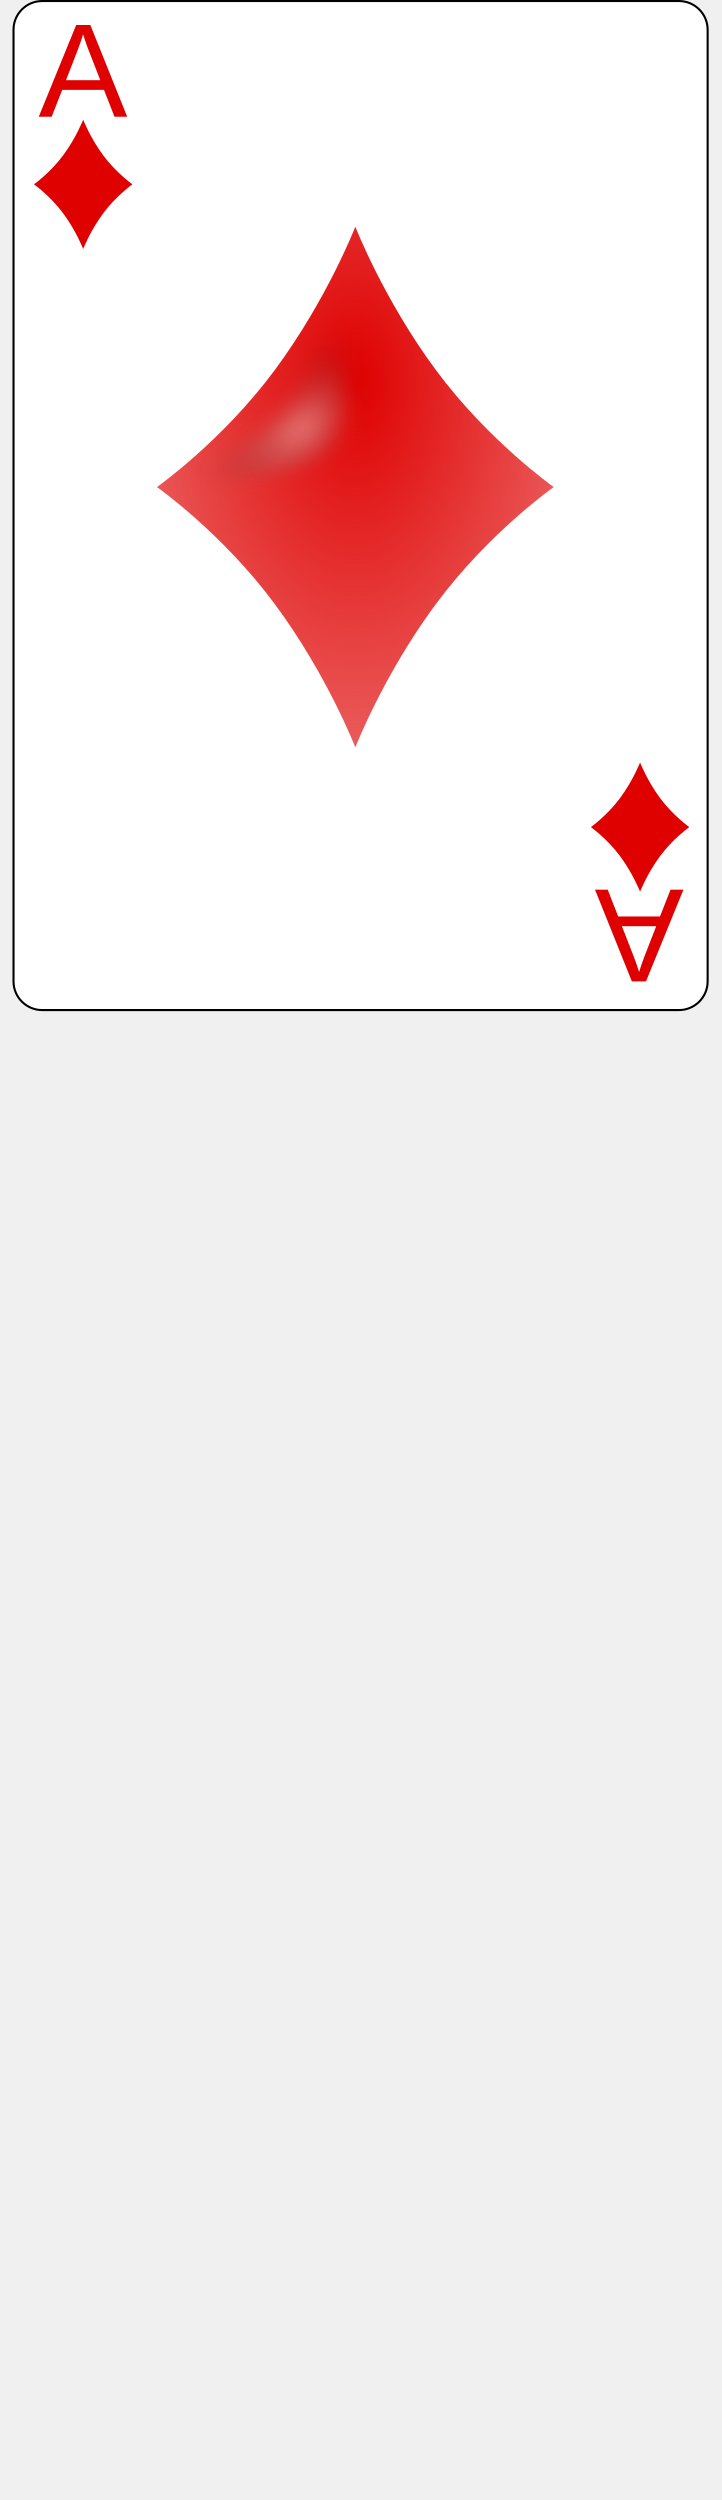
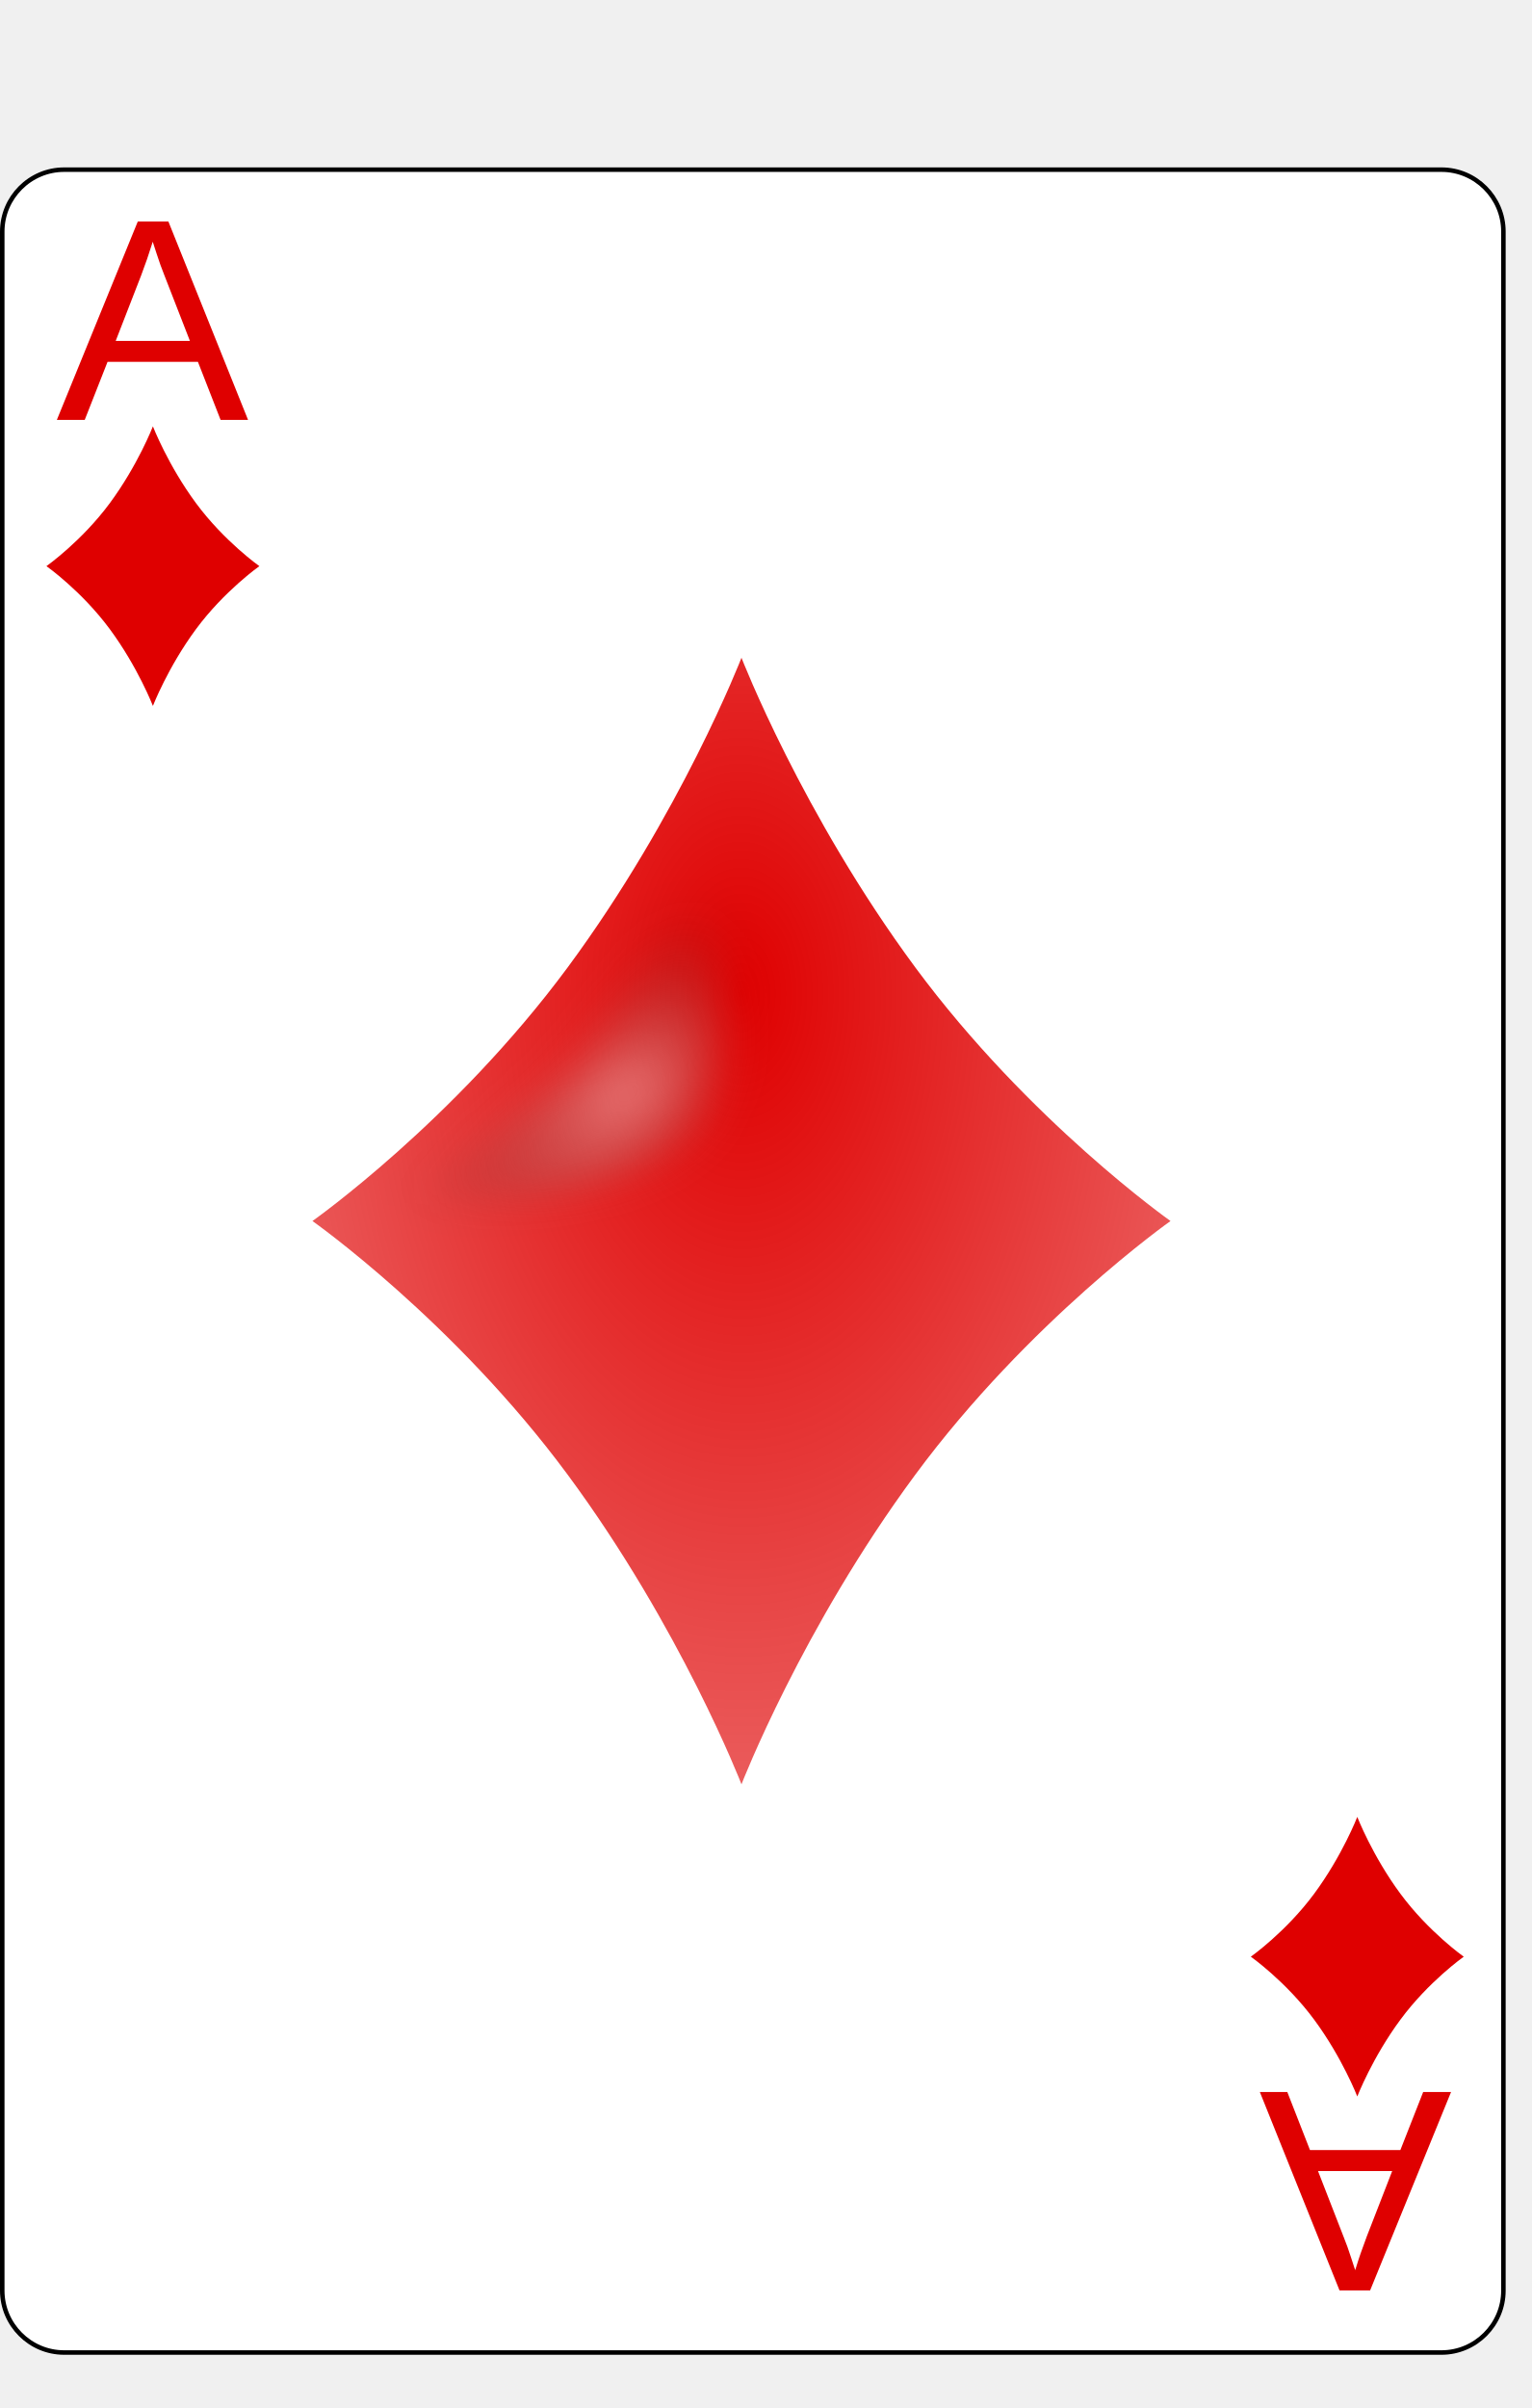
- <svg xmlns="http://www.w3.org/2000/svg" xmlns:xlink="http://www.w3.org/1999/xlink" width="70pt" height="242.667pt" viewBox="0 0 167.087 600" xml:space="preserve" id="svg2" version="1.1">
+ <svg xmlns="http://www.w3.org/2000/svg" xmlns:xlink="http://www.w3.org/1999/xlink" width="70pt" height="110pt" viewBox="0 0 170 230" xml:space="preserve" id="svg2" version="1.1">
  <defs id="defs41">
    <radialGradient xlink:href="#linearGradient3773" id="radialGradient3781" cx="-0.158" cy="-8.835" fx="-0.158" fy="-8.835" r="8" gradientTransform="matrix(-1.584269,-0.02349808,0.03071979,-2.477574,-0.2485638,-26.71351)" gradientUnits="userSpaceOnUse" />
    <linearGradient id="linearGradient3773">
      <stop style="stop-color:#000000;stop-opacity:1;" offset="0" id="stop3775" />
      <stop style="stop-color:#000000;stop-opacity:0.649;" offset="1" id="stop3777" />
    </linearGradient>
    <radialGradient xlink:href="#linearGradient3773" id="radialGradient3957" cx="-0.158" cy="-8.835" fx="-0.158" fy="-8.835" r="8" gradientTransform="matrix(-1.584269,-0.02349808,0.03071979,-2.477574,-0.2485638,-26.71351)" gradientUnits="userSpaceOnUse" />
    <linearGradient id="linearGradient3959">
      <stop style="stop-color:#000000;stop-opacity:1;" offset="0" id="stop3961" />
      <stop style="stop-color:#000000;stop-opacity:0.649;" offset="1" id="stop3963" />
    </linearGradient>
    <radialGradient r="81.903" fy="509.476" fx="168.025" cy="509.476" cx="168.025" gradientTransform="matrix(1.25656,-0.7774064,0.3366382,0.5361257,-221.2021,359.2426)" gradientUnits="userSpaceOnUse" id="radialGradient3975" xlink:href="#linearGradient3784-4" />
    <linearGradient id="linearGradient3784-4">
      <stop style="stop-color:#ffffff;stop-opacity:0.435;" offset="0" id="stop3786-8" />
      <stop style="stop-color:#000000;stop-opacity:0;" offset="1" id="stop3788-6" />
    </linearGradient>
    <radialGradient xlink:href="#linearGradient3784-4-5" id="radialGradient3929" gradientUnits="userSpaceOnUse" gradientTransform="matrix(1.25656,-0.7774064,0.3366382,0.5361257,-221.2021,359.2426)" cx="168.025" cy="509.476" fx="168.025" fy="509.476" r="81.903" />
    <linearGradient id="linearGradient3784-4-5">
      <stop style="stop-color:#ffffff;stop-opacity:0.489;" offset="0" id="stop3786-8-0" />
      <stop style="stop-color:#000000;stop-opacity:0;" offset="1" id="stop3788-6-3" />
    </linearGradient>
    <radialGradient xlink:href="#linearGradient3784-4-1" id="radialGradient3927" gradientUnits="userSpaceOnUse" gradientTransform="matrix(1.25656,-0.7774064,0.3366382,0.5361257,-221.2021,359.2426)" cx="168.025" cy="509.476" fx="168.025" fy="509.476" r="81.903" />
    <linearGradient id="linearGradient3784-4-1">
      <stop style="stop-color:#ffffff;stop-opacity:0.237;" offset="0" id="stop3786-8-03" />
      <stop style="stop-color:#000000;stop-opacity:0;" offset="1" id="stop3788-6-6" />
    </linearGradient>
    <linearGradient id="linearGradient3768">
      <stop style="stop-color:#df0000;stop-opacity:1;" offset="0" id="stop3770" />
      <stop style="stop-color:#df0000;stop-opacity:0.672;" offset="1" id="stop3772" />
    </linearGradient>
    <linearGradient id="linearGradient3784-4-6">
      <stop style="stop-color:#ffffff;stop-opacity:0.313;" offset="0" id="stop3786-8-8" />
      <stop style="stop-color:#000000;stop-opacity:0;" offset="1" id="stop3788-6-8" />
    </linearGradient>
    <radialGradient r="81.903" fy="492.632" fx="159.354" cy="492.632" cx="159.354" gradientTransform="matrix(1.089478,-0.715138,0.4464527,0.6562658,-244.9333,290.9185)" gradientUnits="userSpaceOnUse" id="radialGradient4013-8" xlink:href="#linearGradient3784-4-2" />
    <linearGradient id="linearGradient3784-4-2">
      <stop style="stop-color:#ffffff;stop-opacity:0.29;" offset="0" id="stop3786-8-1" />
      <stop style="stop-color:#000000;stop-opacity:0;" offset="1" id="stop3788-6-5" />
    </linearGradient>
    <linearGradient id="linearGradient2984">
      <stop style="stop-color:#df0000;stop-opacity:1;" offset="0" id="stop2986" />
      <stop style="stop-color:#df0000;stop-opacity:0.641;" offset="1" id="stop2988" />
    </linearGradient>
    <linearGradient id="linearGradient3784-4-4">
      <stop style="stop-color:#ffffff;stop-opacity:0.435;" offset="0" id="stop3786-8-8-2" />
      <stop style="stop-color:#000000;stop-opacity:0;" offset="1" id="stop3788-6-1" />
    </linearGradient>
    <filter color-interpolation-filters="sRGB" id="filter3834-6-0" x="-0.139" width="1.279" y="-0.162" height="1.325">
      <feGaussianBlur stdDeviation="9.511" id="feGaussianBlur3836-6-6" />
    </filter>
    <radialGradient r="81.903" fy="511.223" fx="171.487" cy="511.223" cx="171.487" gradientTransform="matrix(1.152989,-0.6739155,0.3948202,0.6754904,-233.6326,270.4008)" gradientUnits="userSpaceOnUse" id="radialGradient3100" xlink:href="#linearGradient3784-4-4" />
    <radialGradient xlink:href="#linearGradient2984" id="radialGradient3137" gradientUnits="userSpaceOnUse" gradientTransform="matrix(-1.122416,0.00551393,-0.00908973,-1.85031,-0.0293938,-10.2277)" cx="1.6632675e-13" cy="-3.234" fx="1.6632675e-13" fy="-3.234" r="8" />
  </defs>
  <g id="Layer_x0020_1" style="fill-rule:nonzero;clip-rule:nonzero;stroke:#000000;stroke-miterlimit:4;">
    <path style="fill:#FFFFFF;stroke-width:0.5;" d="M166.837,235.548c0,3.777-3.087,6.869-6.871,6.869H7.111c-3.775,0-6.861-3.092-6.861-6.869V7.12C0.25,3.343,3.336,0.25,7.111,0.25h152.855    c3.784,0,6.871,3.093,6.871,6.87v228.428z" id="path5" />
    <g style="stroke:none;" id="g7">
      <g id="g9">
				
			</g>
    </g>
    <g id="g15">
			
		</g>
    <g id="g19">
			
		</g>
    <g style="stroke:none;" id="g23">
      <g id="g25">
				
			</g>
    </g>
    <g style="stroke:none;" id="g31">
      <g id="g33">
				
			</g>
    </g>
  </g>
  <text xml:space="preserve" style="font-size:32px;font-style:normal;font-weight:normal;line-height:125%;letter-spacing:0px;word-spacing:0px;fill:#df0000;fill-opacity:1;stroke:none;font-family:Bitstream Vera Sans" x="6.246" y="28.013" id="text3788">
    <tspan id="tspan3790" x="6.246" y="28.013" style="font-style:normal;font-variant:normal;font-weight:normal;font-stretch:normal;font-family:Arial;-inkscape-font-specification:Arial;fill:#df0000;fill-opacity:1">A</tspan>
  </text>
  <text xml:space="preserve" style="font-size:32px;font-style:normal;font-weight:normal;line-height:125%;letter-spacing:0px;word-spacing:0px;fill:#df0000;fill-opacity:1;stroke:none;font-family:Bitstream Vera Sans" x="-161.088" y="-213.515" id="text3788-4" transform="scale(-1,-1)">
    <tspan id="tspan3790-3" x="-161.088" y="-213.515" style="font-style:normal;font-variant:normal;font-weight:normal;font-stretch:normal;fill:#df0000;fill-opacity:1;font-family:Arial;-inkscape-font-specification:Arial">A</tspan>
  </text>
  <g transform="matrix(0.1700144,0,0,0.1700144,19.51711,29.79434)" id="g3011">
    <g id="layer1-2" transform="matrix(35.0051,0,0,35.0051,369.1837,512.2729)">
      <path d="M 3.243,-4.725 C 1.126,-7.589 0,-10.5 0,-10.5 c 0,0 -1.126,2.911 -3.243,5.775 C -5.361,-1.862 -8,0 -8,0 -8,0 -5.361,1.861 -3.243,4.726 -1.126,7.589 0,10.5 0,10.5 0,10.5 1.126,7.589 3.243,4.726 5.361,1.861 8,0 8,0 8,0 5.361,-1.862 3.243,-4.725 z" id="dl" style="fill:url(#radialGradient3137);fill-opacity:1" />
    </g>
    <path transform="matrix(-1.465212,0.2369433,-0.2453813,-1.517391,660.3062,1148.701)" id="path3762-6" d="m 117.301,604.266 c 0,0 -8.068,-94.95 22.857,-122.857 34.761,-31.369 140,-11.429 140,-11.429 0,0 -71.54,24.838 -100,48.571 -27.21,22.692 -62.857,85.714 -62.857,85.714 z" style="fill:url(#radialGradient3100);fill-opacity:1;stroke:none;filter:url(#filter3834-6-0)" />
  </g>
  <g transform="matrix(1.476906,0,0,1.476906,16.9681,44.23616)" id="layer1-2-6">
    <path style="fill:#df0000" id="dl-6" d="M 3.243,-4.725 C 1.126,-7.589 0,-10.5 0,-10.5 c 0,0 -1.126,2.911 -3.243,5.775 C -5.361,-1.862 -8,0 -8,0 -8,0 -5.361,1.861 -3.243,4.726 -1.126,7.589 0,10.5 0,10.5 0,10.5 1.126,7.589 3.243,4.726 5.361,1.861 8,0 8,0 8,0 5.361,-1.862 3.243,-4.725 z" />
  </g>
  <g transform="matrix(1.476906,0,0,1.476906,150.6209,198.5035)" id="layer1-2-6-4">
    <path style="fill:#df0000" id="dl-6-9" d="M 3.243,-4.725 C 1.126,-7.589 0,-10.5 0,-10.5 c 0,0 -1.126,2.911 -3.243,5.775 C -5.361,-1.862 -8,0 -8,0 -8,0 -5.361,1.861 -3.243,4.726 -1.126,7.589 0,10.5 0,10.5 0,10.5 1.126,7.589 3.243,4.726 5.361,1.861 8,0 8,0 8,0 5.361,-1.862 3.243,-4.725 z" />
  </g>
</svg>
